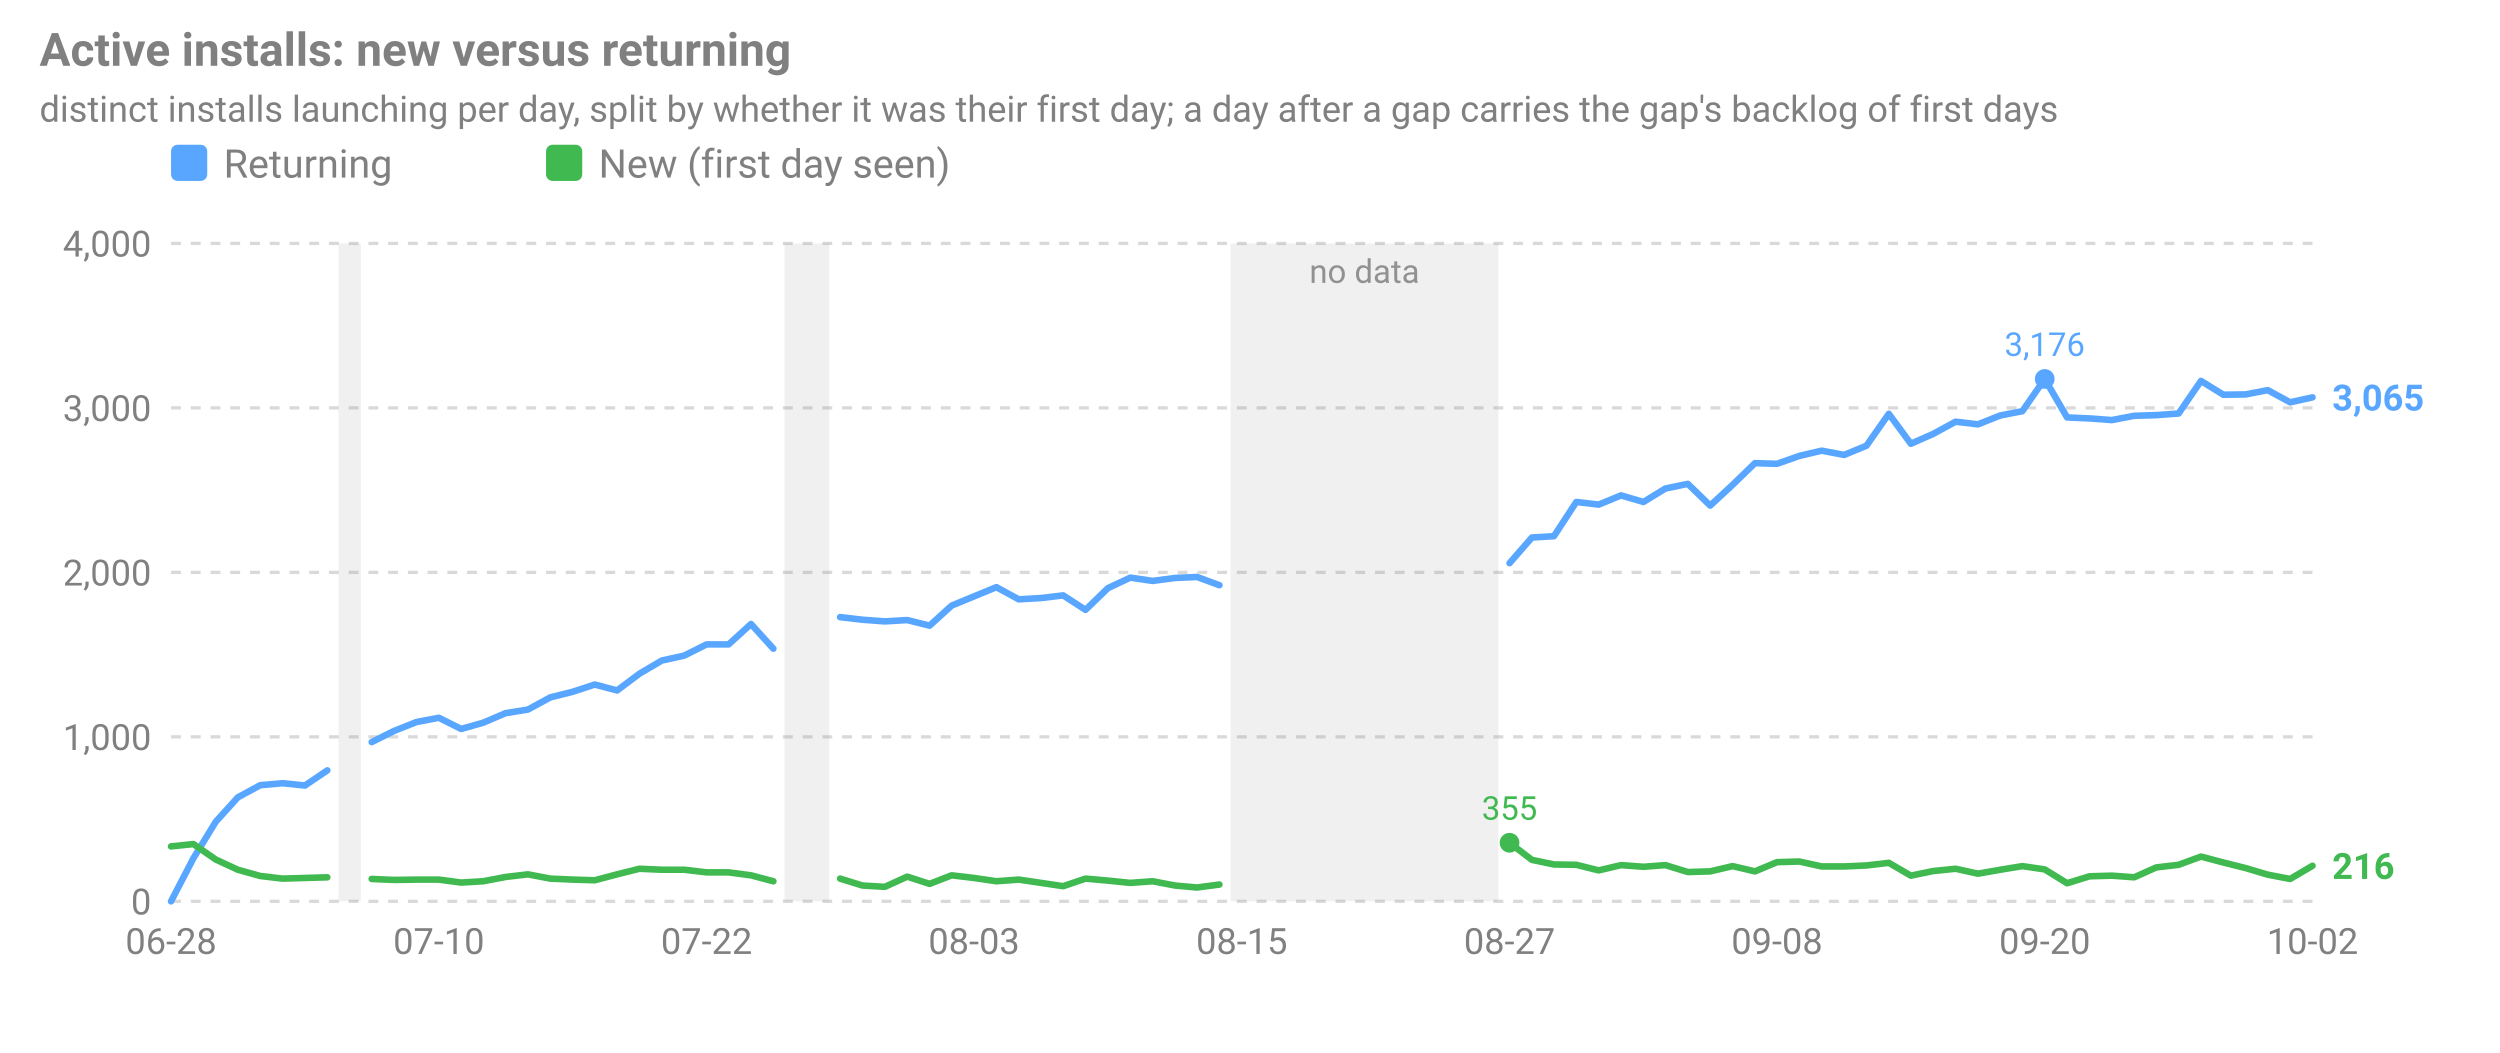
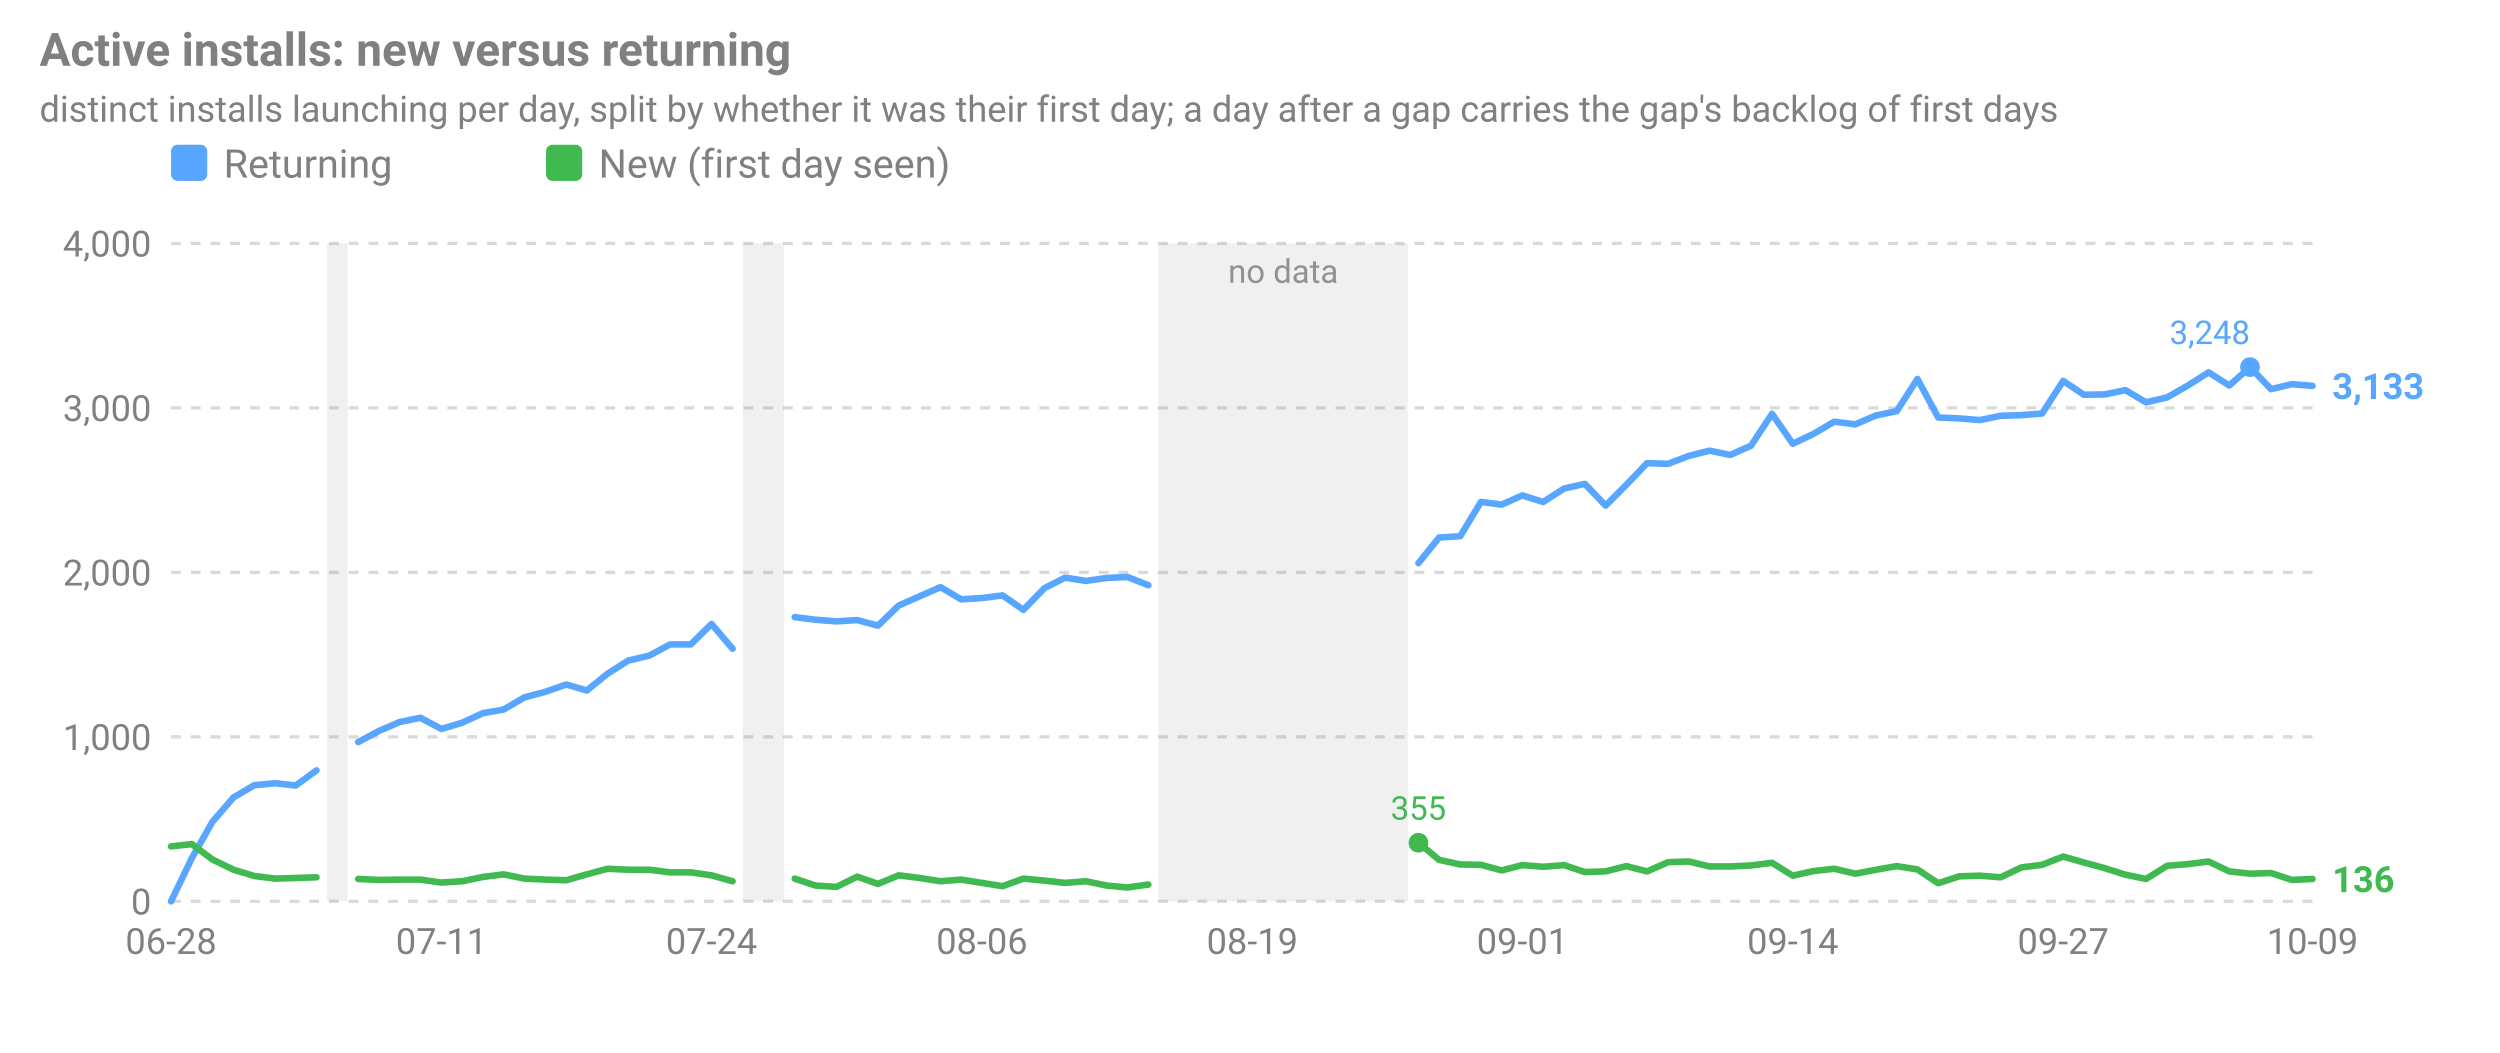
- <svg xmlns="http://www.w3.org/2000/svg" width="760" height="320" viewBox="0 0 760 320" role="img" aria-label="Active installs: new versus returning" data-chart="{&quot;bottom&quot;:274,&quot;labels&quot;:[&quot;06-28&quot;,&quot;06-29&quot;,&quot;06-30&quot;,&quot;07-01&quot;,&quot;07-02&quot;,&quot;07-03&quot;,&quot;07-04&quot;,&quot;07-05&quot;,&quot;07-06&quot;,&quot;07-07&quot;,&quot;07-08&quot;,&quot;07-09&quot;,&quot;07-10&quot;,&quot;07-11&quot;,&quot;07-12&quot;,&quot;07-13&quot;,&quot;07-14&quot;,&quot;07-15&quot;,&quot;07-16&quot;,&quot;07-17&quot;,&quot;07-18&quot;,&quot;07-19&quot;,&quot;07-20&quot;,&quot;07-21&quot;,&quot;07-22&quot;,&quot;07-23&quot;,&quot;07-24&quot;,&quot;07-25&quot;,&quot;07-26&quot;,&quot;07-27&quot;,&quot;07-28&quot;,&quot;07-29&quot;,&quot;07-30&quot;,&quot;07-31&quot;,&quot;08-01&quot;,&quot;08-02&quot;,&quot;08-03&quot;,&quot;08-04&quot;,&quot;08-05&quot;,&quot;08-06&quot;,&quot;08-07&quot;,&quot;08-08&quot;,&quot;08-09&quot;,&quot;08-10&quot;,&quot;08-11&quot;,&quot;08-12&quot;,&quot;08-13&quot;,&quot;08-14&quot;,&quot;08-15&quot;,&quot;08-16&quot;,&quot;08-17&quot;,&quot;08-18&quot;,&quot;08-19&quot;,&quot;08-20&quot;,&quot;08-21&quot;,&quot;08-22&quot;,&quot;08-23&quot;,&quot;08-24&quot;,&quot;08-25&quot;,&quot;08-26&quot;,&quot;08-27&quot;,&quot;08-28&quot;,&quot;08-29&quot;,&quot;08-30&quot;,&quot;08-31&quot;,&quot;09-01&quot;,&quot;09-02&quot;,&quot;09-03&quot;,&quot;09-04&quot;,&quot;09-05&quot;,&quot;09-06&quot;,&quot;09-07&quot;,&quot;09-08&quot;,&quot;09-09&quot;,&quot;09-10&quot;,&quot;09-11&quot;,&quot;09-12&quot;,&quot;09-13&quot;,&quot;09-14&quot;,&quot;09-15&quot;,&quot;09-16&quot;,&quot;09-17&quot;,&quot;09-18&quot;,&quot;09-19&quot;,&quot;09-20&quot;,&quot;09-21&quot;,&quot;09-22&quot;,&quot;09-23&quot;,&quot;09-24&quot;,&quot;09-25&quot;,&quot;09-26&quot;,&quot;09-27&quot;,&quot;09-28&quot;,&quot;09-29&quot;,&quot;09-30&quot;,&quot;10-01&quot;,&quot;10-02&quot;],&quot;series&quot;:[{&quot;color&quot;:&quot;#58a6ff&quot;,&quot;name&quot;:&quot;Returning&quot;,&quot;values&quot;:[&quot;0&quot;,&quot;261&quot;,&quot;485&quot;,&quot;631&quot;,&quot;706&quot;,&quot;719&quot;,&quot;703&quot;,&quot;796&quot;,null,&quot;968&quot;,&quot;1,037&quot;,&quot;1,090&quot;,&quot;1,117&quot;,&quot;1,048&quot;,&quot;1,086&quot;,&quot;1,144&quot;,&quot;1,166&quot;,&quot;1,240&quot;,&quot;1,273&quot;,&quot;1,318&quot;,&quot;1,281&quot;,&quot;1,385&quot;,&quot;1,463&quot;,&quot;1,494&quot;,&quot;1,561&quot;,&quot;1,562&quot;,&quot;1,686&quot;,&quot;1,535&quot;,null,null,&quot;1,727&quot;,&quot;1,711&quot;,&quot;1,702&quot;,&quot;1,710&quot;,&quot;1,676&quot;,&quot;1,798&quot;,&quot;1,854&quot;,&quot;1,910&quot;,&quot;1,835&quot;,&quot;1,844&quot;,&quot;1,860&quot;,&quot;1,771&quot;,&quot;1,904&quot;,&quot;1,968&quot;,&quot;1,947&quot;,&quot;1,966&quot;,&quot;1,972&quot;,&quot;1,922&quot;,null,null,null,null,null,null,null,null,null,null,null,null,&quot;2,057&quot;,&quot;2,212&quot;,&quot;2,220&quot;,&quot;2,429&quot;,&quot;2,411&quot;,&quot;2,469&quot;,&quot;2,429&quot;,&quot;2,510&quot;,&quot;2,538&quot;,&quot;2,407&quot;,&quot;2,533&quot;,&quot;2,664&quot;,&quot;2,660&quot;,&quot;2,708&quot;,&quot;2,740&quot;,&quot;2,714&quot;,&quot;2,771&quot;,&quot;2,965&quot;,&quot;2,781&quot;,&quot;2,842&quot;,&quot;2,915&quot;,&quot;2,901&quot;,&quot;2,953&quot;,&quot;2,981&quot;,&quot;3,176&quot;,&quot;2,942&quot;,&quot;2,937&quot;,&quot;2,927&quot;,&quot;2,951&quot;,&quot;2,955&quot;,&quot;2,967&quot;,&quot;3,164&quot;,&quot;3,080&quot;,&quot;3,082&quot;,&quot;3,108&quot;,&quot;3,034&quot;,&quot;3,065&quot;],&quot;y&quot;:[274.0,260.9,249.8,242.4,238.7,238.1,238.8,234.2,null,225.6,222.2,219.5,218.2,221.6,219.7,216.8,215.7,212.0,210.3,208.1,209.9,204.8,200.8,199.3,195.9,195.9,189.7,197.2,null,null,187.6,188.4,188.9,188.5,190.2,184.1,181.3,178.5,182.2,181.8,181.0,185.4,178.8,175.6,176.6,175.7,175.4,177.9,null,null,null,null,null,null,null,null,null,null,null,null,171.2,163.4,163.0,152.6,153.4,150.6,152.6,148.5,147.1,153.7,147.4,140.8,141.0,138.6,137.0,138.3,135.5,125.8,134.9,131.9,128.2,129.0,126.3,125.0,115.2,126.9,127.2,127.7,126.4,126.2,125.7,115.8,120.0,119.9,118.6,122.3,120.8]},{&quot;color&quot;:&quot;#3fb950&quot;,&quot;name&quot;:&quot;New (first day seen)&quot;,&quot;values&quot;:[&quot;334&quot;,&quot;348&quot;,&quot;254&quot;,&quot;191&quot;,&quot;154&quot;,&quot;138&quot;,&quot;143&quot;,&quot;146&quot;,null,&quot;136&quot;,&quot;130&quot;,&quot;132&quot;,&quot;132&quot;,&quot;114&quot;,&quot;121&quot;,&quot;148&quot;,&quot;164&quot;,&quot;138&quot;,&quot;132&quot;,&quot;128&quot;,&quot;164&quot;,&quot;198&quot;,&quot;193&quot;,&quot;192&quot;,&quot;175&quot;,&quot;176&quot;,&quot;157&quot;,&quot;123&quot;,null,null,&quot;138&quot;,&quot;95&quot;,&quot;89&quot;,&quot;150&quot;,&quot;106&quot;,&quot;158&quot;,&quot;142&quot;,&quot;121&quot;,&quot;131&quot;,&quot;112&quot;,&quot;92&quot;,&quot;139&quot;,&quot;126&quot;,&quot;111&quot;,&quot;122&quot;,&quot;96&quot;,&quot;84&quot;,&quot;103&quot;,null,null,null,null,null,null,null,null,null,null,null,null,&quot;355&quot;,&quot;253&quot;,&quot;225&quot;,&quot;222&quot;,&quot;187&quot;,&quot;220&quot;,&quot;210&quot;,&quot;220&quot;,&quot;179&quot;,&quot;181&quot;,&quot;214&quot;,&quot;183&quot;,&quot;237&quot;,&quot;241&quot;,&quot;211&quot;,&quot;213&quot;,&quot;217&quot;,&quot;234&quot;,&quot;155&quot;,&quot;184&quot;,&quot;199&quot;,&quot;168&quot;,&quot;191&quot;,&quot;214&quot;,&quot;194&quot;,&quot;110&quot;,&quot;151&quot;,&quot;156&quot;,&quot;146&quot;,&quot;206&quot;,&quot;223&quot;,&quot;273&quot;,&quot;236&quot;,&quot;203&quot;,&quot;161&quot;,&quot;136&quot;,&quot;216&quot;],&quot;y&quot;:[257.3,256.6,261.3,264.4,266.3,267.1,266.9,266.7,null,267.2,267.5,267.4,267.4,268.3,267.9,266.6,265.8,267.1,267.4,267.6,265.8,264.1,264.4,264.4,265.2,265.2,266.1,267.9,null,null,267.1,269.2,269.6,266.5,268.7,266.1,266.9,267.9,267.4,268.4,269.4,267.1,267.7,268.4,267.9,269.2,269.8,268.9,null,null,null,null,null,null,null,null,null,null,null,null,256.2,261.4,262.8,262.9,264.6,263.0,263.5,263.0,265.1,264.9,263.3,264.9,262.1,261.9,263.4,263.4,263.1,262.3,266.2,264.8,264.1,265.6,264.4,263.3,264.3,268.5,266.4,266.2,266.7,263.7,262.9,260.4,262.2,263.9,265.9,267.2,263.2]}],&quot;top&quot;:74,&quot;type&quot;:&quot;lines&quot;,&quot;x&quot;:[52.0,58.8,65.6,72.3,79.1,85.9,92.7,99.5,106.2,113.0,119.8,126.6,133.4,140.2,146.9,153.7,160.5,167.3,174.1,180.8,187.6,194.4,201.2,208.0,214.8,221.5,228.3,235.1,241.9,248.7,255.4,262.2,269.0,275.8,282.6,289.3,296.1,302.9,309.7,316.5,323.2,330.0,336.8,343.6,350.4,357.2,363.9,370.7,377.5,384.3,391.1,397.8,404.6,411.4,418.2,425.0,431.8,438.5,445.3,452.1,458.9,465.7,472.4,479.2,486.0,492.8,499.6,506.3,513.1,519.9,526.7,533.5,540.2,547.0,553.8,560.6,567.4,574.2,580.9,587.7,594.5,601.3,608.1,614.8,621.6,628.4,635.2,642.0,648.8,655.5,662.3,669.1,675.9,682.7,689.4,696.2,703.0]}">
+ <svg xmlns="http://www.w3.org/2000/svg" width="760" height="320" viewBox="0 0 760 320" role="img" aria-label="Active installs: new versus returning" data-chart="{&quot;bottom&quot;:274,&quot;labels&quot;:[&quot;06-28&quot;,&quot;06-29&quot;,&quot;06-30&quot;,&quot;07-01&quot;,&quot;07-02&quot;,&quot;07-03&quot;,&quot;07-04&quot;,&quot;07-05&quot;,&quot;07-06&quot;,&quot;07-07&quot;,&quot;07-08&quot;,&quot;07-09&quot;,&quot;07-10&quot;,&quot;07-11&quot;,&quot;07-12&quot;,&quot;07-13&quot;,&quot;07-14&quot;,&quot;07-15&quot;,&quot;07-16&quot;,&quot;07-17&quot;,&quot;07-18&quot;,&quot;07-19&quot;,&quot;07-20&quot;,&quot;07-21&quot;,&quot;07-22&quot;,&quot;07-23&quot;,&quot;07-24&quot;,&quot;07-25&quot;,&quot;07-26&quot;,&quot;07-27&quot;,&quot;07-28&quot;,&quot;07-29&quot;,&quot;07-30&quot;,&quot;07-31&quot;,&quot;08-01&quot;,&quot;08-02&quot;,&quot;08-03&quot;,&quot;08-04&quot;,&quot;08-05&quot;,&quot;08-06&quot;,&quot;08-07&quot;,&quot;08-08&quot;,&quot;08-09&quot;,&quot;08-10&quot;,&quot;08-11&quot;,&quot;08-12&quot;,&quot;08-13&quot;,&quot;08-14&quot;,&quot;08-15&quot;,&quot;08-16&quot;,&quot;08-17&quot;,&quot;08-18&quot;,&quot;08-19&quot;,&quot;08-20&quot;,&quot;08-21&quot;,&quot;08-22&quot;,&quot;08-23&quot;,&quot;08-24&quot;,&quot;08-25&quot;,&quot;08-26&quot;,&quot;08-27&quot;,&quot;08-28&quot;,&quot;08-29&quot;,&quot;08-30&quot;,&quot;08-31&quot;,&quot;09-01&quot;,&quot;09-02&quot;,&quot;09-03&quot;,&quot;09-04&quot;,&quot;09-05&quot;,&quot;09-06&quot;,&quot;09-07&quot;,&quot;09-08&quot;,&quot;09-09&quot;,&quot;09-10&quot;,&quot;09-11&quot;,&quot;09-12&quot;,&quot;09-13&quot;,&quot;09-14&quot;,&quot;09-15&quot;,&quot;09-16&quot;,&quot;09-17&quot;,&quot;09-18&quot;,&quot;09-19&quot;,&quot;09-20&quot;,&quot;09-21&quot;,&quot;09-22&quot;,&quot;09-23&quot;,&quot;09-24&quot;,&quot;09-25&quot;,&quot;09-26&quot;,&quot;09-27&quot;,&quot;09-28&quot;,&quot;09-29&quot;,&quot;09-30&quot;,&quot;10-01&quot;,&quot;10-02&quot;,&quot;10-03&quot;,&quot;10-04&quot;,&quot;10-05&quot;,&quot;10-06&quot;,&quot;10-07&quot;,&quot;10-08&quot;,&quot;10-09&quot;],&quot;series&quot;:[{&quot;color&quot;:&quot;#58a6ff&quot;,&quot;name&quot;:&quot;Returning&quot;,&quot;values&quot;:[&quot;0&quot;,&quot;261&quot;,&quot;485&quot;,&quot;631&quot;,&quot;706&quot;,&quot;719&quot;,&quot;703&quot;,&quot;796&quot;,null,&quot;968&quot;,&quot;1,037&quot;,&quot;1,090&quot;,&quot;1,117&quot;,&quot;1,048&quot;,&quot;1,086&quot;,&quot;1,144&quot;,&quot;1,166&quot;,&quot;1,240&quot;,&quot;1,273&quot;,&quot;1,318&quot;,&quot;1,281&quot;,&quot;1,385&quot;,&quot;1,463&quot;,&quot;1,494&quot;,&quot;1,561&quot;,&quot;1,562&quot;,&quot;1,686&quot;,&quot;1,535&quot;,null,null,&quot;1,727&quot;,&quot;1,711&quot;,&quot;1,702&quot;,&quot;1,710&quot;,&quot;1,676&quot;,&quot;1,798&quot;,&quot;1,854&quot;,&quot;1,910&quot;,&quot;1,835&quot;,&quot;1,844&quot;,&quot;1,860&quot;,&quot;1,771&quot;,&quot;1,904&quot;,&quot;1,968&quot;,&quot;1,947&quot;,&quot;1,966&quot;,&quot;1,972&quot;,&quot;1,922&quot;,null,null,null,null,null,null,null,null,null,null,null,null,&quot;2,057&quot;,&quot;2,212&quot;,&quot;2,220&quot;,&quot;2,429&quot;,&quot;2,411&quot;,&quot;2,469&quot;,&quot;2,429&quot;,&quot;2,510&quot;,&quot;2,538&quot;,&quot;2,407&quot;,&quot;2,533&quot;,&quot;2,664&quot;,&quot;2,660&quot;,&quot;2,708&quot;,&quot;2,740&quot;,&quot;2,714&quot;,&quot;2,771&quot;,&quot;2,965&quot;,&quot;2,781&quot;,&quot;2,842&quot;,&quot;2,915&quot;,&quot;2,901&quot;,&quot;2,953&quot;,&quot;2,981&quot;,&quot;3,176&quot;,&quot;2,942&quot;,&quot;2,937&quot;,&quot;2,927&quot;,&quot;2,951&quot;,&quot;2,955&quot;,&quot;2,967&quot;,&quot;3,164&quot;,&quot;3,080&quot;,&quot;3,082&quot;,&quot;3,108&quot;,&quot;3,034&quot;,&quot;3,065&quot;,&quot;3,135&quot;,&quot;3,217&quot;,&quot;3,137&quot;,&quot;3,248&quot;,&quot;3,113&quot;,&quot;3,144&quot;,&quot;3,133&quot;],&quot;y&quot;:[274.0,260.9,249.8,242.4,238.7,238.1,238.8,234.2,null,225.6,222.2,219.5,218.2,221.6,219.7,216.8,215.7,212.0,210.3,208.1,209.9,204.8,200.8,199.3,195.9,195.9,189.7,197.2,null,null,187.6,188.4,188.9,188.5,190.2,184.1,181.3,178.5,182.2,181.8,181.0,185.4,178.8,175.6,176.6,175.7,175.4,177.9,null,null,null,null,null,null,null,null,null,null,null,null,171.2,163.4,163.0,152.6,153.4,150.6,152.6,148.5,147.1,153.7,147.4,140.8,141.0,138.6,137.0,138.3,135.5,125.8,134.9,131.9,128.2,129.0,126.3,125.0,115.2,126.9,127.2,127.7,126.4,126.2,125.7,115.8,120.0,119.9,118.6,122.3,120.8,117.2,113.2,117.2,111.6,118.3,116.8,117.3]},{&quot;color&quot;:&quot;#3fb950&quot;,&quot;name&quot;:&quot;New (first day seen)&quot;,&quot;values&quot;:[&quot;334&quot;,&quot;348&quot;,&quot;254&quot;,&quot;191&quot;,&quot;154&quot;,&quot;138&quot;,&quot;143&quot;,&quot;146&quot;,null,&quot;136&quot;,&quot;130&quot;,&quot;132&quot;,&quot;132&quot;,&quot;114&quot;,&quot;121&quot;,&quot;148&quot;,&quot;164&quot;,&quot;138&quot;,&quot;132&quot;,&quot;128&quot;,&quot;164&quot;,&quot;198&quot;,&quot;193&quot;,&quot;192&quot;,&quot;175&quot;,&quot;176&quot;,&quot;157&quot;,&quot;123&quot;,null,null,&quot;138&quot;,&quot;95&quot;,&quot;89&quot;,&quot;150&quot;,&quot;106&quot;,&quot;158&quot;,&quot;142&quot;,&quot;121&quot;,&quot;131&quot;,&quot;112&quot;,&quot;92&quot;,&quot;139&quot;,&quot;126&quot;,&quot;111&quot;,&quot;122&quot;,&quot;96&quot;,&quot;84&quot;,&quot;103&quot;,null,null,null,null,null,null,null,null,null,null,null,null,&quot;355&quot;,&quot;253&quot;,&quot;225&quot;,&quot;222&quot;,&quot;187&quot;,&quot;220&quot;,&quot;210&quot;,&quot;220&quot;,&quot;179&quot;,&quot;181&quot;,&quot;214&quot;,&quot;183&quot;,&quot;237&quot;,&quot;241&quot;,&quot;211&quot;,&quot;213&quot;,&quot;217&quot;,&quot;234&quot;,&quot;155&quot;,&quot;184&quot;,&quot;199&quot;,&quot;168&quot;,&quot;191&quot;,&quot;214&quot;,&quot;194&quot;,&quot;110&quot;,&quot;151&quot;,&quot;156&quot;,&quot;146&quot;,&quot;206&quot;,&quot;223&quot;,&quot;273&quot;,&quot;236&quot;,&quot;203&quot;,&quot;161&quot;,&quot;136&quot;,&quot;216&quot;,&quot;226&quot;,&quot;243&quot;,&quot;182&quot;,&quot;168&quot;,&quot;171&quot;,&quot;130&quot;,&quot;136&quot;],&quot;y&quot;:[257.3,256.6,261.3,264.4,266.3,267.1,266.9,266.7,null,267.2,267.5,267.4,267.4,268.3,267.9,266.6,265.8,267.1,267.4,267.6,265.8,264.1,264.4,264.4,265.2,265.2,266.1,267.9,null,null,267.1,269.2,269.6,266.5,268.7,266.1,266.9,267.9,267.4,268.4,269.4,267.1,267.7,268.4,267.9,269.2,269.8,268.9,null,null,null,null,null,null,null,null,null,null,null,null,256.2,261.4,262.8,262.9,264.6,263.0,263.5,263.0,265.1,264.9,263.3,264.9,262.1,261.9,263.4,263.4,263.1,262.3,266.2,264.8,264.1,265.6,264.4,263.3,264.3,268.5,266.4,266.2,266.7,263.7,262.9,260.4,262.2,263.9,265.9,267.2,263.2,262.7,261.9,264.9,265.6,265.4,267.5,267.2]}],&quot;top&quot;:74,&quot;type&quot;:&quot;lines&quot;,&quot;x&quot;:[52.0,58.3,64.6,71.0,77.3,83.6,89.9,96.2,102.6,108.9,115.2,121.5,127.8,134.2,140.5,146.8,153.1,159.4,165.8,172.1,178.4,184.7,191.0,197.4,203.7,210.0,216.3,222.7,229.0,235.3,241.6,247.9,254.3,260.6,266.9,273.2,279.5,285.9,292.2,298.5,304.8,311.1,317.5,323.8,330.1,336.4,342.7,349.1,355.4,361.7,368.0,374.3,380.7,387.0,393.3,399.6,405.9,412.3,418.6,424.9,431.2,437.5,443.9,450.2,456.5,462.8,469.1,475.5,481.8,488.1,494.4,500.7,507.1,513.4,519.7,526.0,532.3,538.7,545.0,551.3,557.6,564.0,570.3,576.6,582.9,589.2,595.6,601.9,608.2,614.5,620.8,627.2,633.5,639.8,646.1,652.4,658.8,665.1,671.4,677.7,684.0,690.4,696.7,703.0]}">
  <style>
  text{font-family:-apple-system,BlinkMacSystemFont,'Segoe UI',Roboto,Helvetica,Arial,sans-serif}
  .grid{stroke:#808080;stroke-opacity:.3;stroke-width:1}
  .axis{stroke:#808080;stroke-width:1}
  .lbl{fill:#808080;font-size:12px}
  .val{fill:#808080;font-size:12px;font-weight:600}
  .title{fill:#808080;font-size:14px;font-weight:700}
  .sub{fill:#808080;font-size:11px}
  .gap{fill:#808080;opacity:.12}
  .gaplbl{fill:#808080;font-size:10px;opacity:.85}
  .ico{fill:#808080}
  .t1{fill:#e3b341}
  .t2{fill:#d29922}
  .t3{fill:#b7860b}
  .t4{fill:#946f0f}
</style>
  <text x="12" y="20" class="title">Active installs: new versus returning</text>
  <text x="12" y="37" class="sub">distinct installs launching per day, split by whether it was their first day; a day after a gap carries the gap's backlog of first days</text>
-   <rect x="102.9" y="74" width="6.8" height="200" class="gap" />
-   <rect x="238.5" y="74" width="13.6" height="200" class="gap" />
-   <rect x="374.1" y="74" width="81.4" height="200" class="gap" />
-   <text x="414.8" y="86" class="gaplbl" text-anchor="middle">no data</text>
+   <rect x="99.4" y="74" width="6.3" height="200" class="gap" />
+   <rect x="225.8" y="74" width="12.6" height="200" class="gap" />
+   <rect x="352.2" y="74" width="75.8" height="200" class="gap" />
+   <text x="390.1" y="86" class="gaplbl" text-anchor="middle">no data</text>
  <line x1="52" y1="274.0" x2="703" y2="274.0" class="grid" stroke-dasharray="3 3" />
  <text x="46" y="278.0" class="sub" text-anchor="end">0</text>
  <line x1="52" y1="224.0" x2="703" y2="224.0" class="grid" stroke-dasharray="3 3" />
  <text x="46" y="228.0" class="sub" text-anchor="end">1,000</text>
  <line x1="52" y1="174.0" x2="703" y2="174.0" class="grid" stroke-dasharray="3 3" />
  <text x="46" y="178.0" class="sub" text-anchor="end">2,000</text>
  <line x1="52" y1="124.0" x2="703" y2="124.0" class="grid" stroke-dasharray="3 3" />
  <text x="46" y="128.0" class="sub" text-anchor="end">3,000</text>
  <line x1="52" y1="74.0" x2="703" y2="74.0" class="grid" stroke-dasharray="3 3" />
  <text x="46" y="78.0" class="sub" text-anchor="end">4,000</text>
  <text x="52.0" y="290" class="sub" text-anchor="middle">06-28</text>
-   <text x="133.4" y="290" class="sub" text-anchor="middle">07-10</text>
-   <text x="214.8" y="290" class="sub" text-anchor="middle">07-22</text>
-   <text x="296.1" y="290" class="sub" text-anchor="middle">08-03</text>
-   <text x="377.5" y="290" class="sub" text-anchor="middle">08-15</text>
-   <text x="458.9" y="290" class="sub" text-anchor="middle">08-27</text>
-   <text x="540.2" y="290" class="sub" text-anchor="middle">09-08</text>
-   <text x="621.6" y="290" class="sub" text-anchor="middle">09-20</text>
-   <text x="703.0" y="290" class="sub" text-anchor="middle">10-02</text>
-   <polyline points="52.0,274.0 58.8,260.9 65.6,249.8 72.3,242.4 79.1,238.7 85.9,238.1 92.7,238.8 99.5,234.2" fill="none" stroke="#58a6ff" stroke-width="2" stroke-linejoin="round" stroke-linecap="round" />
-   <polyline points="113.0,225.6 119.8,222.2 126.6,219.5 133.4,218.2 140.2,221.6 146.9,219.7 153.7,216.8 160.5,215.7 167.3,212.0 174.1,210.3 180.8,208.1 187.6,209.9 194.4,204.8 201.2,200.8 208.0,199.3 214.8,195.9 221.5,195.9 228.3,189.7 235.1,197.2" fill="none" stroke="#58a6ff" stroke-width="2" stroke-linejoin="round" stroke-linecap="round" />
-   <polyline points="255.4,187.6 262.2,188.4 269.0,188.9 275.8,188.5 282.6,190.2 289.3,184.1 296.1,181.3 302.9,178.5 309.7,182.2 316.5,181.8 323.2,181.0 330.0,185.4 336.8,178.8 343.6,175.6 350.4,176.6 357.2,175.7 363.9,175.4 370.7,177.9" fill="none" stroke="#58a6ff" stroke-width="2" stroke-linejoin="round" stroke-linecap="round" />
-   <polyline points="458.9,171.2 465.7,163.4 472.4,163.0 479.2,152.6 486.0,153.4 492.8,150.6 499.6,152.6 506.3,148.5 513.1,147.1 519.9,153.7 526.7,147.4 533.5,140.8 540.2,141.0 547.0,138.6 553.8,137.0 560.6,138.3 567.4,135.5 574.2,125.8 580.9,134.9 587.7,131.9 594.5,128.2 601.3,129.0 608.1,126.3 614.8,125.0 621.6,115.2 628.4,126.9 635.2,127.2 642.0,127.7 648.8,126.4 655.5,126.2 662.3,125.7 669.1,115.8 675.9,120.0 682.7,119.9 689.4,118.6 696.2,122.3 703.0,120.8" fill="none" stroke="#58a6ff" stroke-width="2" stroke-linejoin="round" stroke-linecap="round" />
-   <polyline points="52.0,257.3 58.8,256.6 65.6,261.3 72.3,264.4 79.1,266.3 85.9,267.1 92.7,266.9 99.5,266.7" fill="none" stroke="#3fb950" stroke-width="2" stroke-linejoin="round" stroke-linecap="round" />
-   <polyline points="113.0,267.2 119.8,267.5 126.6,267.4 133.4,267.4 140.2,268.3 146.9,267.9 153.7,266.6 160.5,265.8 167.3,267.1 174.1,267.4 180.8,267.6 187.6,265.8 194.4,264.1 201.2,264.4 208.0,264.4 214.8,265.2 221.5,265.2 228.3,266.1 235.1,267.9" fill="none" stroke="#3fb950" stroke-width="2" stroke-linejoin="round" stroke-linecap="round" />
-   <polyline points="255.4,267.1 262.2,269.2 269.0,269.6 275.8,266.5 282.6,268.7 289.3,266.1 296.1,266.9 302.9,267.9 309.7,267.4 316.5,268.4 323.2,269.4 330.0,267.1 336.8,267.7 343.6,268.4 350.4,267.9 357.2,269.2 363.9,269.8 370.7,268.9" fill="none" stroke="#3fb950" stroke-width="2" stroke-linejoin="round" stroke-linecap="round" />
-   <polyline points="458.9,256.2 465.7,261.4 472.4,262.8 479.2,262.9 486.0,264.6 492.8,263.0 499.6,263.5 506.3,263.0 513.1,265.1 519.9,264.9 526.7,263.3 533.5,264.9 540.2,262.1 547.0,261.9 553.8,263.4 560.6,263.4 567.4,263.1 574.2,262.3 580.9,266.2 587.7,264.8 594.5,264.1 601.3,265.6 608.1,264.4 614.8,263.3 621.6,264.3 628.4,268.5 635.2,266.4 642.0,266.2 648.8,266.7 655.5,263.7 662.3,262.9 669.1,260.4 675.9,262.2 682.7,263.9 689.4,265.9 696.2,267.2 703.0,263.2" fill="none" stroke="#3fb950" stroke-width="2" stroke-linejoin="round" stroke-linecap="round" />
-   <text x="709.0" y="124.8" style="fill:#58a6ff;font-size:11px;font-weight:600">3,065</text>
-   <text x="709.0" y="267.2" style="fill:#3fb950;font-size:11px;font-weight:600">216</text>
-   <circle cx="458.9" cy="256.2" r="3" fill="#3fb950" />
-   <text x="458.9" y="249.2" text-anchor="middle" style="fill:#3fb950;font-size:10px">355</text>
-   <circle cx="621.6" cy="115.2" r="3" fill="#58a6ff" />
-   <text x="621.6" y="108.2" text-anchor="middle" style="fill:#58a6ff;font-size:10px">3,176</text>
+   <text x="134.2" y="290" class="sub" text-anchor="middle">07-11</text>
+   <text x="216.3" y="290" class="sub" text-anchor="middle">07-24</text>
+   <text x="298.5" y="290" class="sub" text-anchor="middle">08-06</text>
+   <text x="380.7" y="290" class="sub" text-anchor="middle">08-19</text>
+   <text x="462.8" y="290" class="sub" text-anchor="middle">09-01</text>
+   <text x="545.0" y="290" class="sub" text-anchor="middle">09-14</text>
+   <text x="627.2" y="290" class="sub" text-anchor="middle">09-27</text>
+   <text x="703.0" y="290" class="sub" text-anchor="middle">10-09</text>
+   <polyline points="52.0,274.0 58.3,260.9 64.6,249.8 71.0,242.4 77.3,238.7 83.6,238.1 89.9,238.8 96.2,234.2" fill="none" stroke="#58a6ff" stroke-width="2" stroke-linejoin="round" stroke-linecap="round" />
+   <polyline points="108.9,225.6 115.2,222.2 121.5,219.5 127.8,218.2 134.2,221.6 140.5,219.7 146.8,216.8 153.1,215.7 159.4,212.0 165.8,210.3 172.1,208.1 178.4,209.9 184.7,204.8 191.0,200.8 197.4,199.3 203.7,195.9 210.0,195.9 216.3,189.7 222.7,197.2" fill="none" stroke="#58a6ff" stroke-width="2" stroke-linejoin="round" stroke-linecap="round" />
+   <polyline points="241.6,187.6 247.9,188.4 254.3,188.9 260.6,188.5 266.9,190.2 273.2,184.1 279.5,181.3 285.9,178.5 292.2,182.2 298.5,181.8 304.8,181.0 311.1,185.4 317.5,178.8 323.8,175.6 330.1,176.6 336.4,175.7 342.7,175.4 349.1,177.9" fill="none" stroke="#58a6ff" stroke-width="2" stroke-linejoin="round" stroke-linecap="round" />
+   <polyline points="431.2,171.2 437.5,163.4 443.9,163.0 450.2,152.6 456.5,153.4 462.8,150.6 469.1,152.6 475.5,148.5 481.8,147.1 488.1,153.7 494.4,147.4 500.7,140.8 507.1,141.0 513.4,138.6 519.7,137.0 526.0,138.3 532.3,135.5 538.7,125.8 545.0,134.9 551.3,131.9 557.6,128.2 564.0,129.0 570.3,126.3 576.6,125.0 582.9,115.2 589.2,126.9 595.6,127.2 601.9,127.7 608.2,126.4 614.5,126.2 620.8,125.7 627.2,115.8 633.5,120.0 639.8,119.9 646.1,118.6 652.4,122.3 658.8,120.8 665.1,117.2 671.4,113.2 677.7,117.2 684.0,111.6 690.4,118.3 696.7,116.8 703.0,117.3" fill="none" stroke="#58a6ff" stroke-width="2" stroke-linejoin="round" stroke-linecap="round" />
+   <polyline points="52.0,257.3 58.3,256.6 64.6,261.3 71.0,264.4 77.3,266.3 83.6,267.1 89.9,266.9 96.2,266.7" fill="none" stroke="#3fb950" stroke-width="2" stroke-linejoin="round" stroke-linecap="round" />
+   <polyline points="108.9,267.2 115.2,267.5 121.5,267.4 127.8,267.4 134.2,268.3 140.5,267.9 146.8,266.6 153.1,265.8 159.4,267.1 165.8,267.4 172.1,267.6 178.4,265.8 184.7,264.1 191.0,264.4 197.4,264.4 203.7,265.2 210.0,265.2 216.3,266.1 222.7,267.9" fill="none" stroke="#3fb950" stroke-width="2" stroke-linejoin="round" stroke-linecap="round" />
+   <polyline points="241.6,267.1 247.9,269.2 254.3,269.6 260.6,266.5 266.9,268.7 273.2,266.1 279.5,266.9 285.9,267.9 292.2,267.4 298.5,268.4 304.8,269.4 311.1,267.1 317.5,267.7 323.8,268.4 330.1,267.9 336.4,269.2 342.7,269.8 349.1,268.9" fill="none" stroke="#3fb950" stroke-width="2" stroke-linejoin="round" stroke-linecap="round" />
+   <polyline points="431.2,256.2 437.5,261.4 443.9,262.8 450.2,262.9 456.5,264.6 462.8,263.0 469.1,263.5 475.5,263.0 481.8,265.1 488.1,264.9 494.4,263.3 500.7,264.9 507.1,262.1 513.4,261.9 519.7,263.4 526.0,263.4 532.3,263.1 538.7,262.3 545.0,266.2 551.3,264.8 557.6,264.1 564.0,265.6 570.3,264.4 576.6,263.3 582.9,264.3 589.2,268.5 595.6,266.4 601.9,266.2 608.2,266.7 614.5,263.7 620.8,262.9 627.2,260.4 633.5,262.2 639.8,263.9 646.1,265.9 652.4,267.2 658.8,263.2 665.1,262.7 671.4,261.9 677.7,264.9 684.0,265.6 690.4,265.4 696.7,267.5 703.0,267.2" fill="none" stroke="#3fb950" stroke-width="2" stroke-linejoin="round" stroke-linecap="round" />
+   <text x="709.0" y="121.3" style="fill:#58a6ff;font-size:11px;font-weight:600">3,133</text>
+   <text x="709.0" y="271.2" style="fill:#3fb950;font-size:11px;font-weight:600">136</text>
+   <circle cx="431.2" cy="256.2" r="3" fill="#3fb950" />
+   <text x="431.2" y="249.2" text-anchor="middle" style="fill:#3fb950;font-size:10px">355</text>
+   <circle cx="684.0" cy="111.6" r="3" fill="#58a6ff" />
+   <text x="684.0" y="104.6" text-anchor="end" style="fill:#58a6ff;font-size:10px">3,248</text>
  <rect x="52" y="44" width="11" height="11" rx="2" fill="#58a6ff" />
  <text x="68" y="54" class="lbl">Returning</text>
  <rect x="166" y="44" width="11" height="11" rx="2" fill="#3fb950" />
  <text x="182" y="54" class="lbl">New (first day seen)</text>
</svg>
